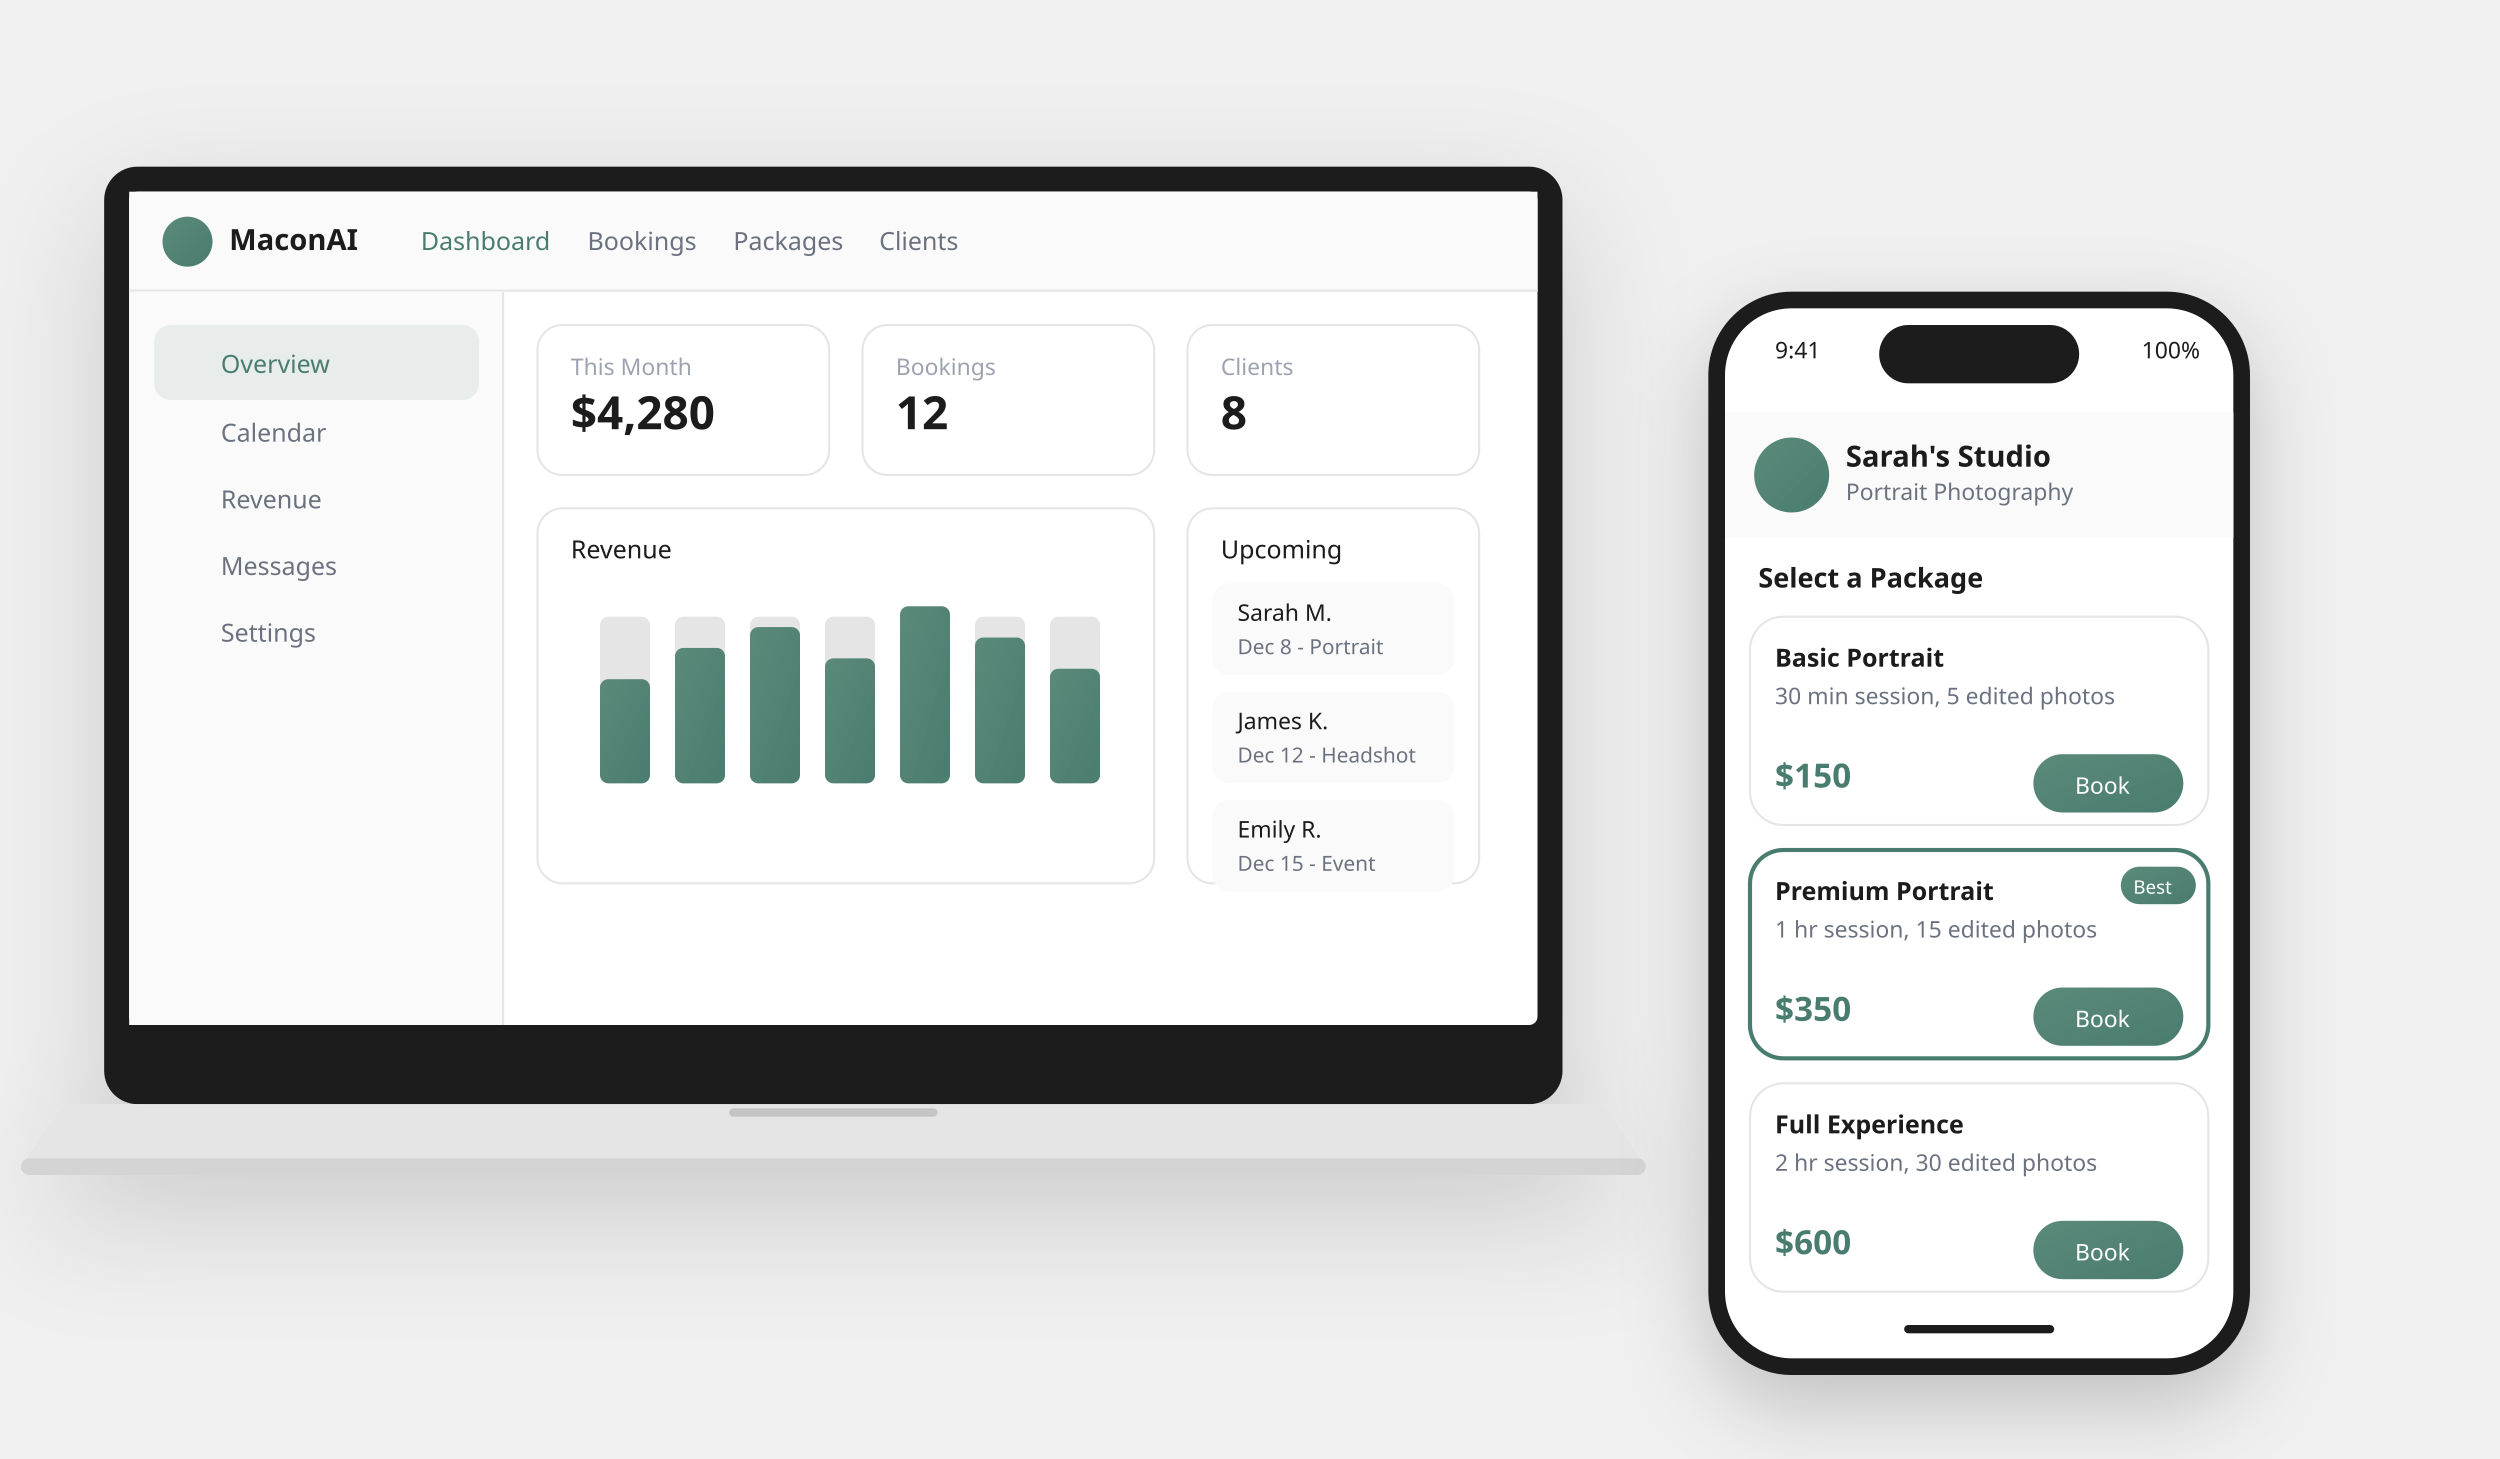
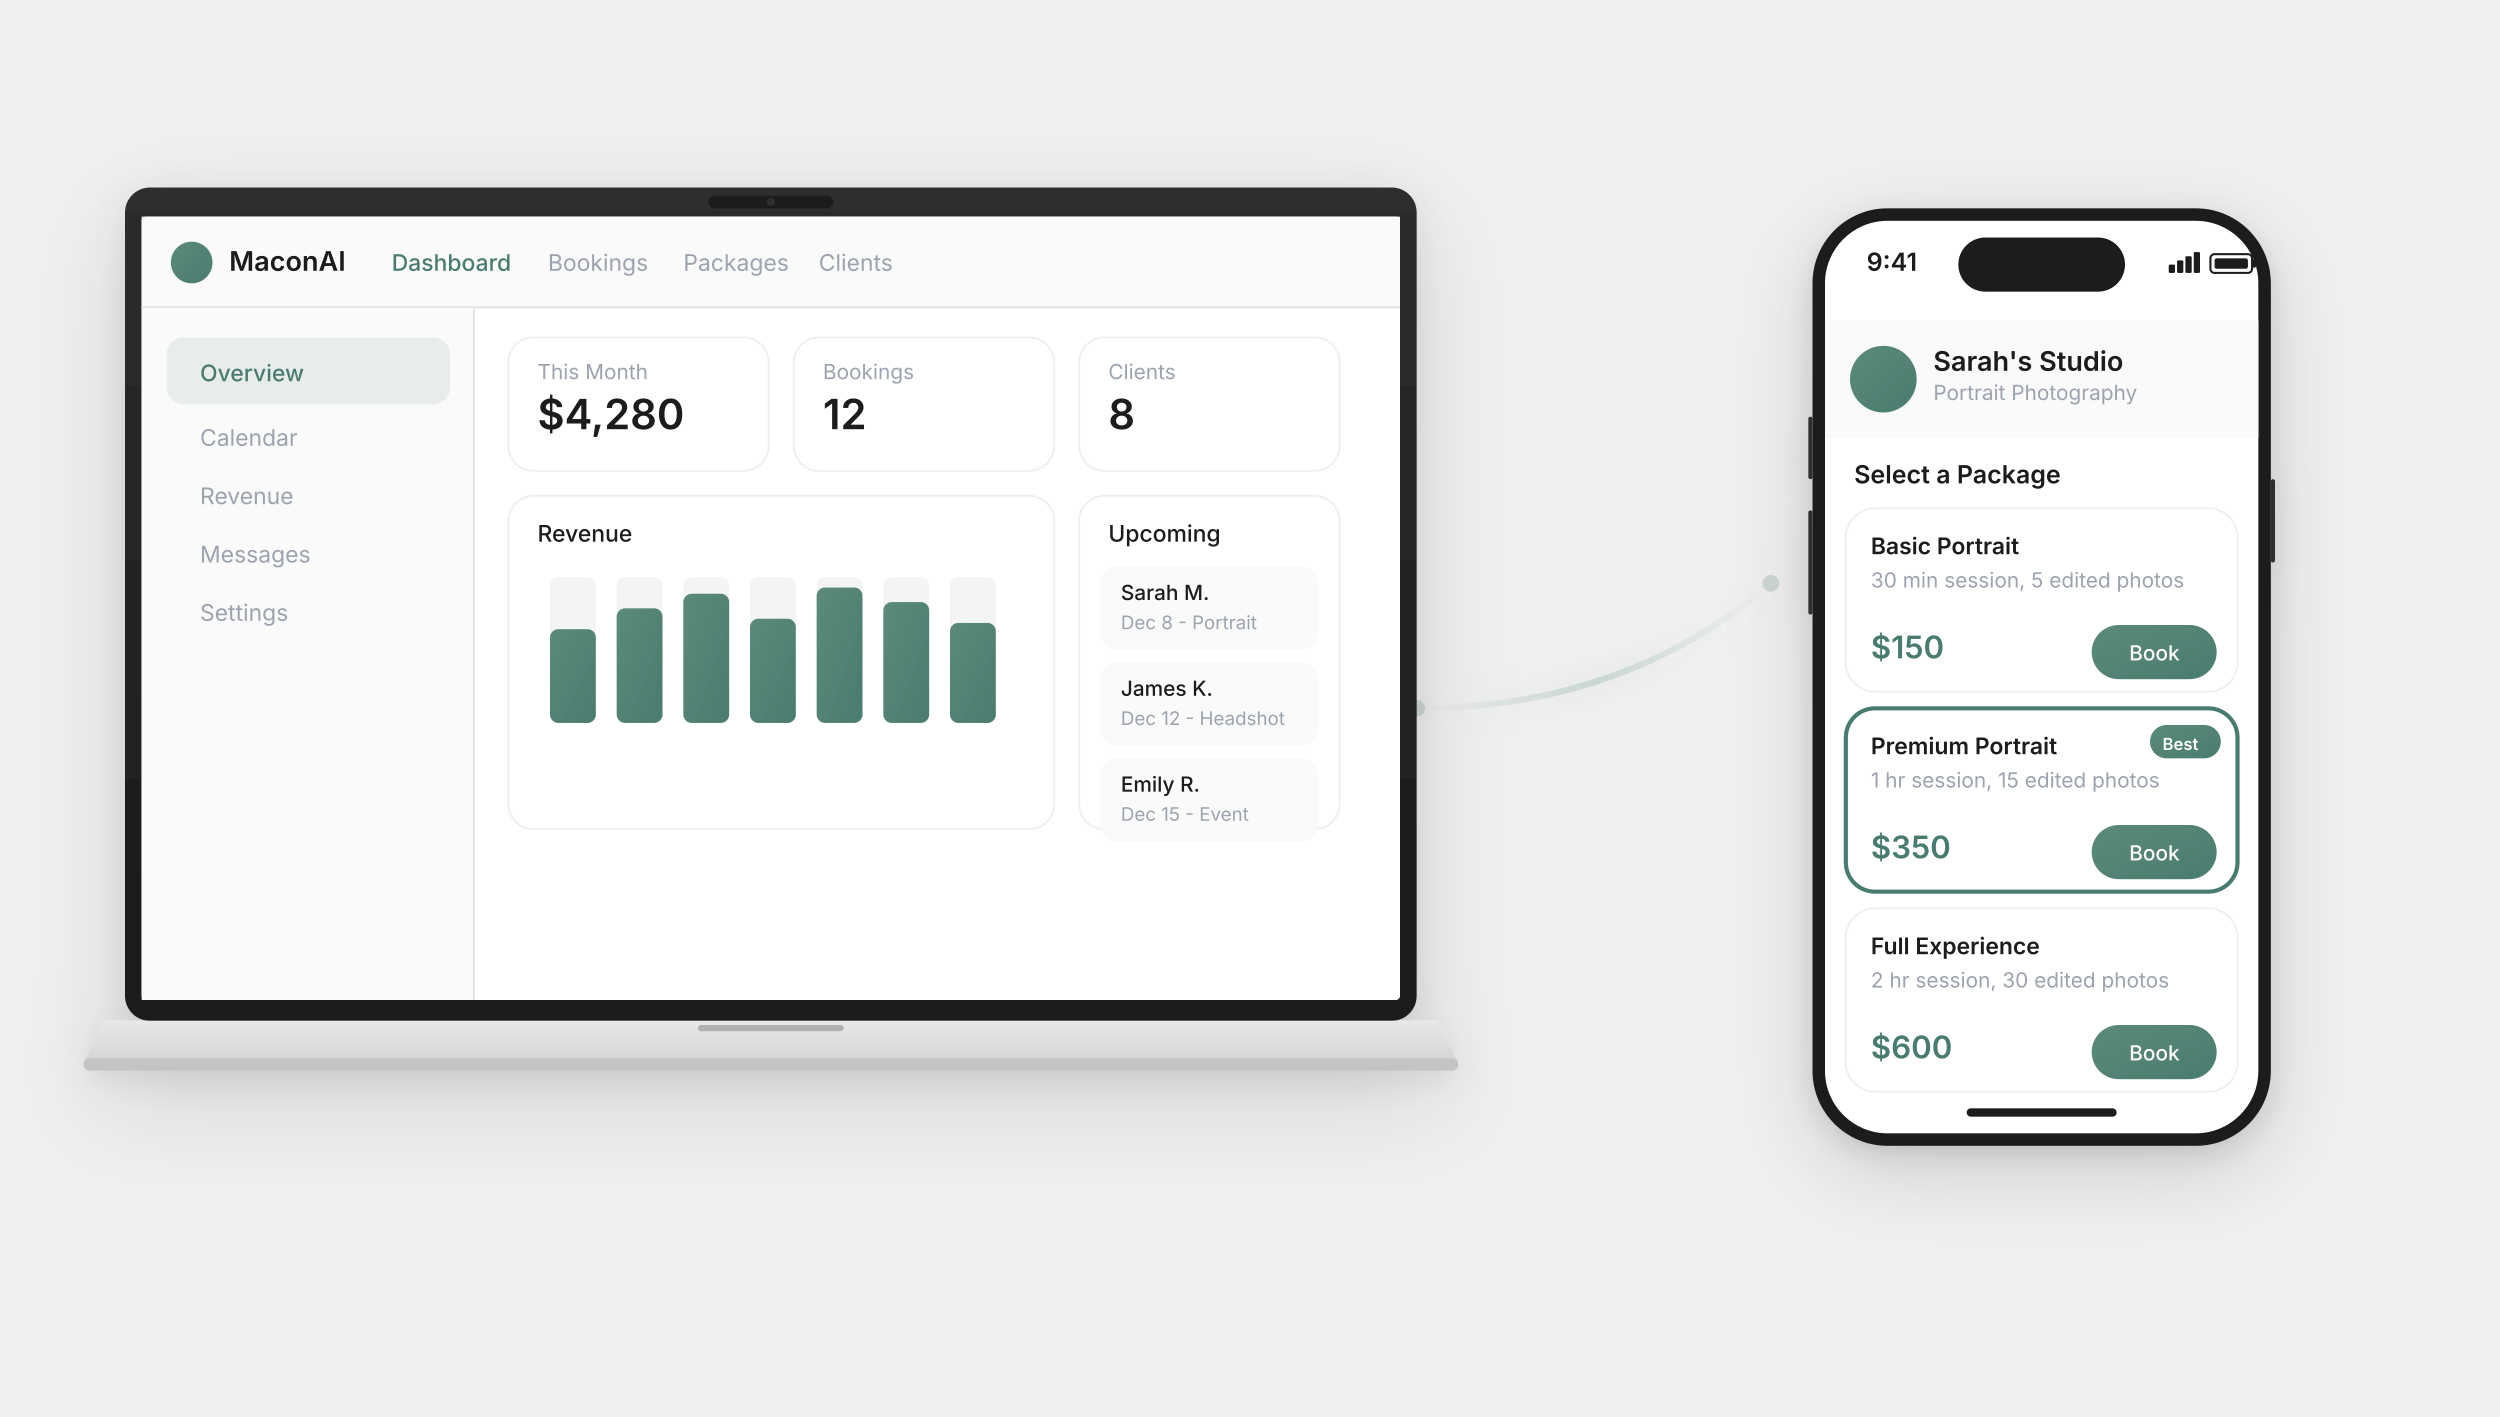
- <svg xmlns="http://www.w3.org/2000/svg" viewBox="0 0 1200 700" fill="none">
+ <svg xmlns="http://www.w3.org/2000/svg" viewBox="0 0 1200 680" fill="none">
  <defs>
-     <filter id="macShadow" x="-20%" y="-20%" width="140%" height="140%">
-       <feDropShadow dx="0" dy="20" stdDeviation="30" flood-opacity="0.15" />
+     <filter id="macShadow" x="-50%" y="-50%" width="200%" height="200%">
+       <feGaussianBlur in="SourceAlpha" stdDeviation="25" result="blur1" />
+       <feOffset in="blur1" dy="15" result="offset1" />
+       <feComponentTransfer in="offset1" result="shadow1">
+         <feFuncA type="linear" slope="0.12" />
+       </feComponentTransfer>
+       <feGaussianBlur in="SourceAlpha" stdDeviation="8" result="blur2" />
+       <feOffset in="blur2" dy="4" result="offset2" />
+       <feComponentTransfer in="offset2" result="shadow2">
+         <feFuncA type="linear" slope="0.08" />
+       </feComponentTransfer>
+       <feMerge>
+         <feMergeNode in="shadow1" />
+         <feMergeNode in="shadow2" />
+         <feMergeNode in="SourceGraphic" />
+       </feMerge>
    </filter>
-     <filter id="phoneShadow" x="-20%" y="-20%" width="140%" height="140%">
-       <feDropShadow dx="0" dy="15" stdDeviation="20" flood-opacity="0.2" />
+     <filter id="phoneShadow" x="-50%" y="-50%" width="200%" height="200%">
+       <feGaussianBlur in="SourceAlpha" stdDeviation="20" result="blur1" />
+       <feOffset in="blur1" dy="12" result="offset1" />
+       <feComponentTransfer in="offset1" result="shadow1">
+         <feFuncA type="linear" slope="0.15" />
+       </feComponentTransfer>
+       <feGaussianBlur in="SourceAlpha" stdDeviation="6" result="blur2" />
+       <feOffset in="blur2" dy="3" result="offset2" />
+       <feComponentTransfer in="offset2" result="shadow2">
+         <feFuncA type="linear" slope="0.1" />
+       </feComponentTransfer>
+       <feMerge>
+         <feMergeNode in="shadow1" />
+         <feMergeNode in="shadow2" />
+         <feMergeNode in="SourceGraphic" />
+       </feMerge>
+     </filter>
+     <filter id="connectionGlow" x="-100%" y="-100%" width="300%" height="300%">
+       <feGaussianBlur stdDeviation="8" result="blur" />
+       <feMerge>
+         <feMergeNode in="blur" />
+         <feMergeNode in="SourceGraphic" />
+       </feMerge>
    </filter>
    <linearGradient id="sageGradient" x1="0%" y1="0%" x2="100%" y2="100%">
-       <stop offset="0%" style="stop-color:#5B8A7A" />
-       <stop offset="100%" style="stop-color:#4A7C6F" />
+       <stop offset="0%" stop-color="#5B8A7A" />
+       <stop offset="100%" stop-color="#4A7C6F" />
+     </linearGradient>
+     <linearGradient id="sageGlow" x1="0%" y1="0%" x2="100%" y2="0%">
+       <stop offset="0%" stop-color="#5B8A7A" stop-opacity="0" />
+       <stop offset="50%" stop-color="#5B8A7A" stop-opacity="0.6" />
+       <stop offset="100%" stop-color="#5B8A7A" stop-opacity="0" />
+     </linearGradient>
+     <linearGradient id="bezelGradient" x1="0%" y1="0%" x2="0%" y2="100%">
+       <stop offset="0%" stop-color="#2d2d2d" />
+       <stop offset="100%" stop-color="#1a1a1a" />
+     </linearGradient>
+     <linearGradient id="keyboardGradient" x1="0%" y1="0%" x2="0%" y2="100%">
+       <stop offset="0%" stop-color="#e8e8e8" />
+       <stop offset="100%" stop-color="#d4d4d4" />
    </linearGradient>
  </defs>
-   <g filter="url(#macShadow)" transform="translate(50, 80)">
-     <rect x="0" y="0" width="700" height="450" rx="16" fill="#1a1a1a" />
-     <rect x="12" y="12" width="676" height="400" rx="4" fill="#ffffff" />
-     <g transform="translate(12, 12)">
-       <rect x="0" y="0" width="676" height="48" fill="#fafafa" />
-       <rect x="0" y="47" width="676" height="1" fill="#e5e5e5" />
-       <circle cx="28" cy="24" r="12" fill="url(#sageGradient)" />
-       <text x="48" y="28" font-family="system-ui" font-size="14" font-weight="600" fill="#1a1a1a">MaconAI</text>
-       <text x="140" y="28" font-family="system-ui" font-size="12" fill="#4A7C6F" font-weight="500">Dashboard</text>
-       <text x="220" y="28" font-family="system-ui" font-size="12" fill="#6b7280">Bookings</text>
-       <text x="290" y="28" font-family="system-ui" font-size="12" fill="#6b7280">Packages</text>
-       <text x="360" y="28" font-family="system-ui" font-size="12" fill="#6b7280">Clients</text>
-       <rect x="0" y="48" width="180" height="352" fill="#fafafa" />
-       <rect x="179" y="48" width="1" height="352" fill="#e5e5e5" />
-       <rect x="12" y="64" width="156" height="36" rx="8" fill="#4A7C6F" opacity="0.1" />
-       <text x="44" y="87" font-family="system-ui" font-size="12" fill="#4A7C6F" font-weight="500">Overview</text>
-       <text x="44" y="120" font-family="system-ui" font-size="12" fill="#6b7280">Calendar</text>
-       <text x="44" y="152" font-family="system-ui" font-size="12" fill="#6b7280">Revenue</text>
-       <text x="44" y="184" font-family="system-ui" font-size="12" fill="#6b7280">Messages</text>
-       <text x="44" y="216" font-family="system-ui" font-size="12" fill="#6b7280">Settings</text>
-       <g transform="translate(196, 64)">
-         <rect x="0" y="0" width="140" height="72" rx="12" fill="#ffffff" stroke="#e5e5e5" stroke-width="1" />
-         <text x="16" y="24" font-family="system-ui" font-size="11" fill="#9ca3af">This Month</text>
-         <text x="16" y="50" font-family="system-ui" font-size="22" font-weight="600" fill="#1a1a1a">$4,280</text>
-         <rect x="156" y="0" width="140" height="72" rx="12" fill="#ffffff" stroke="#e5e5e5" stroke-width="1" />
-         <text x="172" y="24" font-family="system-ui" font-size="11" fill="#9ca3af">Bookings</text>
-         <text x="172" y="50" font-family="system-ui" font-size="22" font-weight="600" fill="#1a1a1a">12</text>
-         <rect x="312" y="0" width="140" height="72" rx="12" fill="#ffffff" stroke="#e5e5e5" stroke-width="1" />
-         <text x="328" y="24" font-family="system-ui" font-size="11" fill="#9ca3af">Clients</text>
-         <text x="328" y="50" font-family="system-ui" font-size="22" font-weight="600" fill="#1a1a1a">8</text>
-         <rect x="0" y="88" width="296" height="180" rx="12" fill="#ffffff" stroke="#e5e5e5" stroke-width="1" />
-         <text x="16" y="112" font-family="system-ui" font-size="12" font-weight="500" fill="#1a1a1a">Revenue</text>
-         <rect x="30" y="140" width="24" height="80" rx="4" fill="#e5e5e5" />
-         <rect x="30" y="170" width="24" height="50" rx="4" fill="url(#sageGradient)" />
-         <rect x="66" y="140" width="24" height="80" rx="4" fill="#e5e5e5" />
-         <rect x="66" y="155" width="24" height="65" rx="4" fill="url(#sageGradient)" />
-         <rect x="102" y="140" width="24" height="80" rx="4" fill="#e5e5e5" />
-         <rect x="102" y="145" width="24" height="75" rx="4" fill="url(#sageGradient)" />
-         <rect x="138" y="140" width="24" height="80" rx="4" fill="#e5e5e5" />
-         <rect x="138" y="160" width="24" height="60" rx="4" fill="url(#sageGradient)" />
-         <rect x="174" y="140" width="24" height="80" rx="4" fill="#e5e5e5" />
-         <rect x="174" y="135" width="24" height="85" rx="4" fill="url(#sageGradient)" />
-         <rect x="210" y="140" width="24" height="80" rx="4" fill="#e5e5e5" />
-         <rect x="210" y="150" width="24" height="70" rx="4" fill="url(#sageGradient)" />
-         <rect x="246" y="140" width="24" height="80" rx="4" fill="#e5e5e5" />
-         <rect x="246" y="165" width="24" height="55" rx="4" fill="url(#sageGradient)" />
-         <rect x="312" y="88" width="140" height="180" rx="12" fill="#ffffff" stroke="#e5e5e5" stroke-width="1" />
-         <text x="328" y="112" font-family="system-ui" font-size="12" font-weight="500" fill="#1a1a1a">Upcoming</text>
-         <rect x="324" y="124" width="116" height="44" rx="8" fill="#fafafa" />
-         <text x="336" y="142" font-family="system-ui" font-size="11" font-weight="500" fill="#1a1a1a">Sarah M.</text>
-         <text x="336" y="158" font-family="system-ui" font-size="10" fill="#6b7280">Dec 8 - Portrait</text>
-         <rect x="324" y="176" width="116" height="44" rx="8" fill="#fafafa" />
-         <text x="336" y="194" font-family="system-ui" font-size="11" font-weight="500" fill="#1a1a1a">James K.</text>
-         <text x="336" y="210" font-family="system-ui" font-size="10" fill="#6b7280">Dec 12 - Headshot</text>
-         <rect x="324" y="228" width="116" height="44" rx="8" fill="#fafafa" />
-         <text x="336" y="246" font-family="system-ui" font-size="11" font-weight="500" fill="#1a1a1a">Emily R.</text>
-         <text x="336" y="262" font-family="system-ui" font-size="10" fill="#6b7280">Dec 15 - Event</text>
+   <g opacity="0.4">
+     <path d="M 680 340 Q 780 340 850 280" stroke="url(#sageGlow)" stroke-width="3" fill="none" stroke-linecap="round" filter="url(#connectionGlow)" />
+     <circle cx="680" cy="340" r="4" fill="#5B8A7A" opacity="0.6" />
+     <circle cx="850" cy="280" r="4" fill="#5B8A7A" opacity="0.6" />
+   </g>
+   <g filter="url(#macShadow)" transform="translate(60, 90)">
+     <rect x="0" y="0" width="620" height="400" rx="12" fill="url(#bezelGradient)" />
+     <rect x="280" y="4" width="60" height="6" rx="3" fill="#1a1a1a" />
+     <circle cx="310" cy="7" r="2" fill="#2d2d2d" />
+     <rect x="8" y="14" width="604" height="376" rx="2" fill="#ffffff" />
+     <g transform="translate(8, 14)">
+       <rect x="0" y="0" width="604" height="44" fill="#fafafa" />
+       <rect x="0" y="43" width="604" height="1" fill="#e5e5e5" />
+       <circle cx="24" cy="22" r="10" fill="url(#sageGradient)" />
+       <text x="42" y="26" font-family="system-ui, -apple-system, sans-serif" font-size="13" font-weight="600" fill="#1a1a1a">MaconAI</text>
+       <text x="120" y="26" font-family="system-ui, -apple-system, sans-serif" font-size="11" fill="#4A7C6F" font-weight="500">Dashboard</text>
+       <text x="195" y="26" font-family="system-ui, -apple-system, sans-serif" font-size="11" fill="#9ca3af">Bookings</text>
+       <text x="260" y="26" font-family="system-ui, -apple-system, sans-serif" font-size="11" fill="#9ca3af">Packages</text>
+       <text x="325" y="26" font-family="system-ui, -apple-system, sans-serif" font-size="11" fill="#9ca3af">Clients</text>
+       <rect x="0" y="44" width="160" height="332" fill="#fafafa" />
+       <rect x="159" y="44" width="1" height="332" fill="#e5e5e5" />
+       <rect x="12" y="58" width="136" height="32" rx="8" fill="#4A7C6F" opacity="0.1" />
+       <text x="28" y="79" font-family="system-ui, -apple-system, sans-serif" font-size="11" fill="#4A7C6F" font-weight="500">Overview</text>
+       <text x="28" y="110" font-family="system-ui, -apple-system, sans-serif" font-size="11" fill="#9ca3af">Calendar</text>
+       <text x="28" y="138" font-family="system-ui, -apple-system, sans-serif" font-size="11" fill="#9ca3af">Revenue</text>
+       <text x="28" y="166" font-family="system-ui, -apple-system, sans-serif" font-size="11" fill="#9ca3af">Messages</text>
+       <text x="28" y="194" font-family="system-ui, -apple-system, sans-serif" font-size="11" fill="#9ca3af">Settings</text>
+       <g transform="translate(176, 58)">
+         <rect x="0" y="0" width="125" height="64" rx="12" fill="#ffffff" stroke="#f0f0f0" stroke-width="1" />
+         <text x="14" y="20" font-family="system-ui, -apple-system, sans-serif" font-size="10" fill="#9ca3af">This Month</text>
+         <text x="14" y="44" font-family="system-ui, -apple-system, sans-serif" font-size="20" font-weight="600" fill="#1a1a1a">$4,280</text>
+         <rect x="137" y="0" width="125" height="64" rx="12" fill="#ffffff" stroke="#f0f0f0" stroke-width="1" />
+         <text x="151" y="20" font-family="system-ui, -apple-system, sans-serif" font-size="10" fill="#9ca3af">Bookings</text>
+         <text x="151" y="44" font-family="system-ui, -apple-system, sans-serif" font-size="20" font-weight="600" fill="#1a1a1a">12</text>
+         <rect x="274" y="0" width="125" height="64" rx="12" fill="#ffffff" stroke="#f0f0f0" stroke-width="1" />
+         <text x="288" y="20" font-family="system-ui, -apple-system, sans-serif" font-size="10" fill="#9ca3af">Clients</text>
+         <text x="288" y="44" font-family="system-ui, -apple-system, sans-serif" font-size="20" font-weight="600" fill="#1a1a1a">8</text>
+         <rect x="0" y="76" width="262" height="160" rx="12" fill="#ffffff" stroke="#f0f0f0" stroke-width="1" />
+         <text x="14" y="98" font-family="system-ui, -apple-system, sans-serif" font-size="11" font-weight="500" fill="#1a1a1a">Revenue</text>
+         <g transform="translate(20, 115)">
+           <rect x="0" y="0" width="22" height="70" rx="4" fill="#f3f4f6" />
+           <rect x="0" y="25" width="22" height="45" rx="4" fill="url(#sageGradient)" />
+           <rect x="32" y="0" width="22" height="70" rx="4" fill="#f3f4f6" />
+           <rect x="32" y="15" width="22" height="55" rx="4" fill="url(#sageGradient)" />
+           <rect x="64" y="0" width="22" height="70" rx="4" fill="#f3f4f6" />
+           <rect x="64" y="8" width="22" height="62" rx="4" fill="url(#sageGradient)" />
+           <rect x="96" y="0" width="22" height="70" rx="4" fill="#f3f4f6" />
+           <rect x="96" y="20" width="22" height="50" rx="4" fill="url(#sageGradient)" />
+           <rect x="128" y="0" width="22" height="70" rx="4" fill="#f3f4f6" />
+           <rect x="128" y="5" width="22" height="65" rx="4" fill="url(#sageGradient)" />
+           <rect x="160" y="0" width="22" height="70" rx="4" fill="#f3f4f6" />
+           <rect x="160" y="12" width="22" height="58" rx="4" fill="url(#sageGradient)" />
+           <rect x="192" y="0" width="22" height="70" rx="4" fill="#f3f4f6" />
+           <rect x="192" y="22" width="22" height="48" rx="4" fill="url(#sageGradient)" />
+         </g>
+         <rect x="274" y="76" width="125" height="160" rx="12" fill="#ffffff" stroke="#f0f0f0" stroke-width="1" />
+         <text x="288" y="98" font-family="system-ui, -apple-system, sans-serif" font-size="11" font-weight="500" fill="#1a1a1a">Upcoming</text>
+         <rect x="284" y="110" width="105" height="40" rx="8" fill="#fafafa" />
+         <text x="294" y="126" font-family="system-ui, -apple-system, sans-serif" font-size="10" font-weight="500" fill="#1a1a1a">Sarah M.</text>
+         <text x="294" y="140" font-family="system-ui, -apple-system, sans-serif" font-size="9" fill="#9ca3af">Dec 8 - Portrait</text>
+         <rect x="284" y="156" width="105" height="40" rx="8" fill="#fafafa" />
+         <text x="294" y="172" font-family="system-ui, -apple-system, sans-serif" font-size="10" font-weight="500" fill="#1a1a1a">James K.</text>
+         <text x="294" y="186" font-family="system-ui, -apple-system, sans-serif" font-size="9" fill="#9ca3af">Dec 12 - Headshot</text>
+         <rect x="284" y="202" width="105" height="40" rx="8" fill="#fafafa" />
+         <text x="294" y="218" font-family="system-ui, -apple-system, sans-serif" font-size="10" font-weight="500" fill="#1a1a1a">Emily R.</text>
+         <text x="294" y="232" font-family="system-ui, -apple-system, sans-serif" font-size="9" fill="#9ca3af">Dec 15 - Event</text>
      </g>
    </g>
-     <path d="M -20 450 L 720 450 L 740 480 L -40 480 Z" fill="#e5e5e5" />
-     <rect x="-40" y="476" width="780" height="8" rx="4" fill="#d4d4d4" />
-     <rect x="300" y="452" width="100" height="4" rx="2" fill="#c4c4c4" />
+     <path d="M -10 400 L 630 400 L 640 420 L -20 420 Z" fill="url(#keyboardGradient)" />
+     <rect x="-20" y="418" width="660" height="6" rx="3" fill="#c4c4c4" />
+     <rect x="275" y="402" width="70" height="3" rx="1.5" fill="#b0b0b0" />
  </g>
-   <g filter="url(#phoneShadow)" transform="translate(820, 140)">
-     <rect x="0" y="0" width="260" height="520" rx="40" fill="#1a1a1a" />
-     <rect x="8" y="8" width="244" height="504" rx="32" fill="#ffffff" />
-     <rect x="82" y="16" width="96" height="28" rx="14" fill="#1a1a1a" />
-     <g transform="translate(8, 8)">
-       <text x="24" y="24" font-family="system-ui" font-size="11" font-weight="500" fill="#1a1a1a">9:41</text>
-       <text x="200" y="24" font-family="system-ui" font-size="11" fill="#1a1a1a">100%</text>
-       <rect x="0" y="50" width="244" height="60" fill="#fafafa" />
-       <circle cx="32" cy="80" r="18" fill="url(#sageGradient)" />
-       <text x="58" y="76" font-family="system-ui" font-size="14" font-weight="600" fill="#1a1a1a">Sarah's Studio</text>
-       <text x="58" y="92" font-family="system-ui" font-size="11" fill="#6b7280">Portrait Photography</text>
-       <text x="16" y="134" font-family="system-ui" font-size="13" font-weight="600" fill="#1a1a1a">Select a Package</text>
-       <rect x="12" y="148" width="220" height="100" rx="16" fill="#ffffff" stroke="#e5e5e5" stroke-width="1" />
-       <text x="24" y="172" font-family="system-ui" font-size="12" font-weight="600" fill="#1a1a1a">Basic Portrait</text>
-       <text x="24" y="190" font-family="system-ui" font-size="11" fill="#6b7280">30 min session, 5 edited photos</text>
-       <text x="24" y="230" font-family="system-ui" font-size="16" font-weight="600" fill="#4A7C6F">$150</text>
-       <rect x="148" y="214" width="72" height="28" rx="14" fill="url(#sageGradient)" />
-       <text x="168" y="233" font-family="system-ui" font-size="11" font-weight="500" fill="#ffffff">Book</text>
-       <rect x="12" y="260" width="220" height="100" rx="16" fill="#ffffff" stroke="#4A7C6F" stroke-width="2" />
-       <rect x="190" y="268" width="36" height="18" rx="9" fill="url(#sageGradient)" />
-       <text x="196" y="281" font-family="system-ui" font-size="9" font-weight="500" fill="#ffffff">Best</text>
-       <text x="24" y="284" font-family="system-ui" font-size="12" font-weight="600" fill="#1a1a1a">Premium Portrait</text>
-       <text x="24" y="302" font-family="system-ui" font-size="11" fill="#6b7280">1 hr session, 15 edited photos</text>
-       <text x="24" y="342" font-family="system-ui" font-size="16" font-weight="600" fill="#4A7C6F">$350</text>
-       <rect x="148" y="326" width="72" height="28" rx="14" fill="url(#sageGradient)" />
-       <text x="168" y="345" font-family="system-ui" font-size="11" font-weight="500" fill="#ffffff">Book</text>
-       <rect x="12" y="372" width="220" height="100" rx="16" fill="#ffffff" stroke="#e5e5e5" stroke-width="1" />
-       <text x="24" y="396" font-family="system-ui" font-size="12" font-weight="600" fill="#1a1a1a">Full Experience</text>
-       <text x="24" y="414" font-family="system-ui" font-size="11" fill="#6b7280">2 hr session, 30 edited photos</text>
-       <text x="24" y="454" font-family="system-ui" font-size="16" font-weight="600" fill="#4A7C6F">$600</text>
-       <rect x="148" y="438" width="72" height="28" rx="14" fill="url(#sageGradient)" />
-       <text x="168" y="457" font-family="system-ui" font-size="11" font-weight="500" fill="#ffffff">Book</text>
-       <rect x="86" y="488" width="72" height="4" rx="2" fill="#1a1a1a" />
+   <g filter="url(#phoneShadow)" transform="translate(870, 100)">
+     <rect x="0" y="0" width="220" height="450" rx="36" fill="#1a1a1a" />
+     <rect x="-2" y="100" width="2" height="30" rx="1" fill="#2d2d2d" />
+     <rect x="-2" y="145" width="2" height="50" rx="1" fill="#2d2d2d" />
+     <rect x="220" y="130" width="2" height="40" rx="1" fill="#2d2d2d" />
+     <rect x="6" y="6" width="208" height="438" rx="30" fill="#ffffff" />
+     <rect x="70" y="14" width="80" height="26" rx="13" fill="#1a1a1a" />
+     <g transform="translate(6, 6)">
+       <text x="20" y="24" font-family="system-ui, -apple-system, sans-serif" font-size="12" font-weight="600" fill="#1a1a1a">9:41</text>
+       <g transform="translate(165, 15)">
+         <rect x="0" y="6" width="3" height="4" rx="0.5" fill="#1a1a1a" />
+         <rect x="4" y="4" width="3" height="6" rx="0.5" fill="#1a1a1a" />
+         <rect x="8" y="2" width="3" height="8" rx="0.5" fill="#1a1a1a" />
+         <rect x="12" y="0" width="3" height="10" rx="0.5" fill="#1a1a1a" />
+         <rect x="20" y="1" width="20" height="9" rx="2" stroke="#1a1a1a" stroke-width="1" fill="none" />
+         <rect x="40" y="3.5" width="2" height="4" rx="1" fill="#1a1a1a" />
+         <rect x="22" y="3" width="16" height="5" rx="1" fill="#1a1a1a" />
+       </g>
+       <rect x="0" y="48" width="208" height="56" fill="#fafafa" />
+       <circle cx="28" cy="76" r="16" fill="url(#sageGradient)" />
+       <text x="52" y="72" font-family="system-ui, -apple-system, sans-serif" font-size="13" font-weight="600" fill="#1a1a1a">Sarah's Studio</text>
+       <text x="52" y="86" font-family="system-ui, -apple-system, sans-serif" font-size="10" fill="#9ca3af">Portrait Photography</text>
+       <text x="14" y="126" font-family="system-ui, -apple-system, sans-serif" font-size="12" font-weight="600" fill="#1a1a1a">Select a Package</text>
+       <rect x="10" y="138" width="188" height="88" rx="14" fill="#ffffff" stroke="#f0f0f0" stroke-width="1" />
+       <text x="22" y="160" font-family="system-ui, -apple-system, sans-serif" font-size="11" font-weight="600" fill="#1a1a1a">Basic Portrait</text>
+       <text x="22" y="176" font-family="system-ui, -apple-system, sans-serif" font-size="10" fill="#9ca3af">30 min session, 5 edited photos</text>
+       <text x="22" y="210" font-family="system-ui, -apple-system, sans-serif" font-size="15" font-weight="600" fill="#4A7C6F">$150</text>
+       <rect x="128" y="194" width="60" height="26" rx="13" fill="url(#sageGradient)" />
+       <text x="146" y="211" font-family="system-ui, -apple-system, sans-serif" font-size="10" font-weight="500" fill="#ffffff">Book</text>
+       <rect x="10" y="234" width="188" height="88" rx="14" fill="#ffffff" stroke="#4A7C6F" stroke-width="2" />
+       <rect x="156" y="242" width="34" height="16" rx="8" fill="url(#sageGradient)" />
+       <text x="162" y="254" font-family="system-ui, -apple-system, sans-serif" font-size="8" font-weight="600" fill="#ffffff">Best</text>
+       <text x="22" y="256" font-family="system-ui, -apple-system, sans-serif" font-size="11" font-weight="600" fill="#1a1a1a">Premium Portrait</text>
+       <text x="22" y="272" font-family="system-ui, -apple-system, sans-serif" font-size="10" fill="#9ca3af">1 hr session, 15 edited photos</text>
+       <text x="22" y="306" font-family="system-ui, -apple-system, sans-serif" font-size="15" font-weight="600" fill="#4A7C6F">$350</text>
+       <rect x="128" y="290" width="60" height="26" rx="13" fill="url(#sageGradient)" />
+       <text x="146" y="307" font-family="system-ui, -apple-system, sans-serif" font-size="10" font-weight="500" fill="#ffffff">Book</text>
+       <rect x="10" y="330" width="188" height="88" rx="14" fill="#ffffff" stroke="#f0f0f0" stroke-width="1" />
+       <text x="22" y="352" font-family="system-ui, -apple-system, sans-serif" font-size="11" font-weight="600" fill="#1a1a1a">Full Experience</text>
+       <text x="22" y="368" font-family="system-ui, -apple-system, sans-serif" font-size="10" fill="#9ca3af">2 hr session, 30 edited photos</text>
+       <text x="22" y="402" font-family="system-ui, -apple-system, sans-serif" font-size="15" font-weight="600" fill="#4A7C6F">$600</text>
+       <rect x="128" y="386" width="60" height="26" rx="13" fill="url(#sageGradient)" />
+       <text x="146" y="403" font-family="system-ui, -apple-system, sans-serif" font-size="10" font-weight="500" fill="#ffffff">Book</text>
+       <rect x="68" y="426" width="72" height="4" rx="2" fill="#1a1a1a" />
    </g>
  </g>
</svg>
